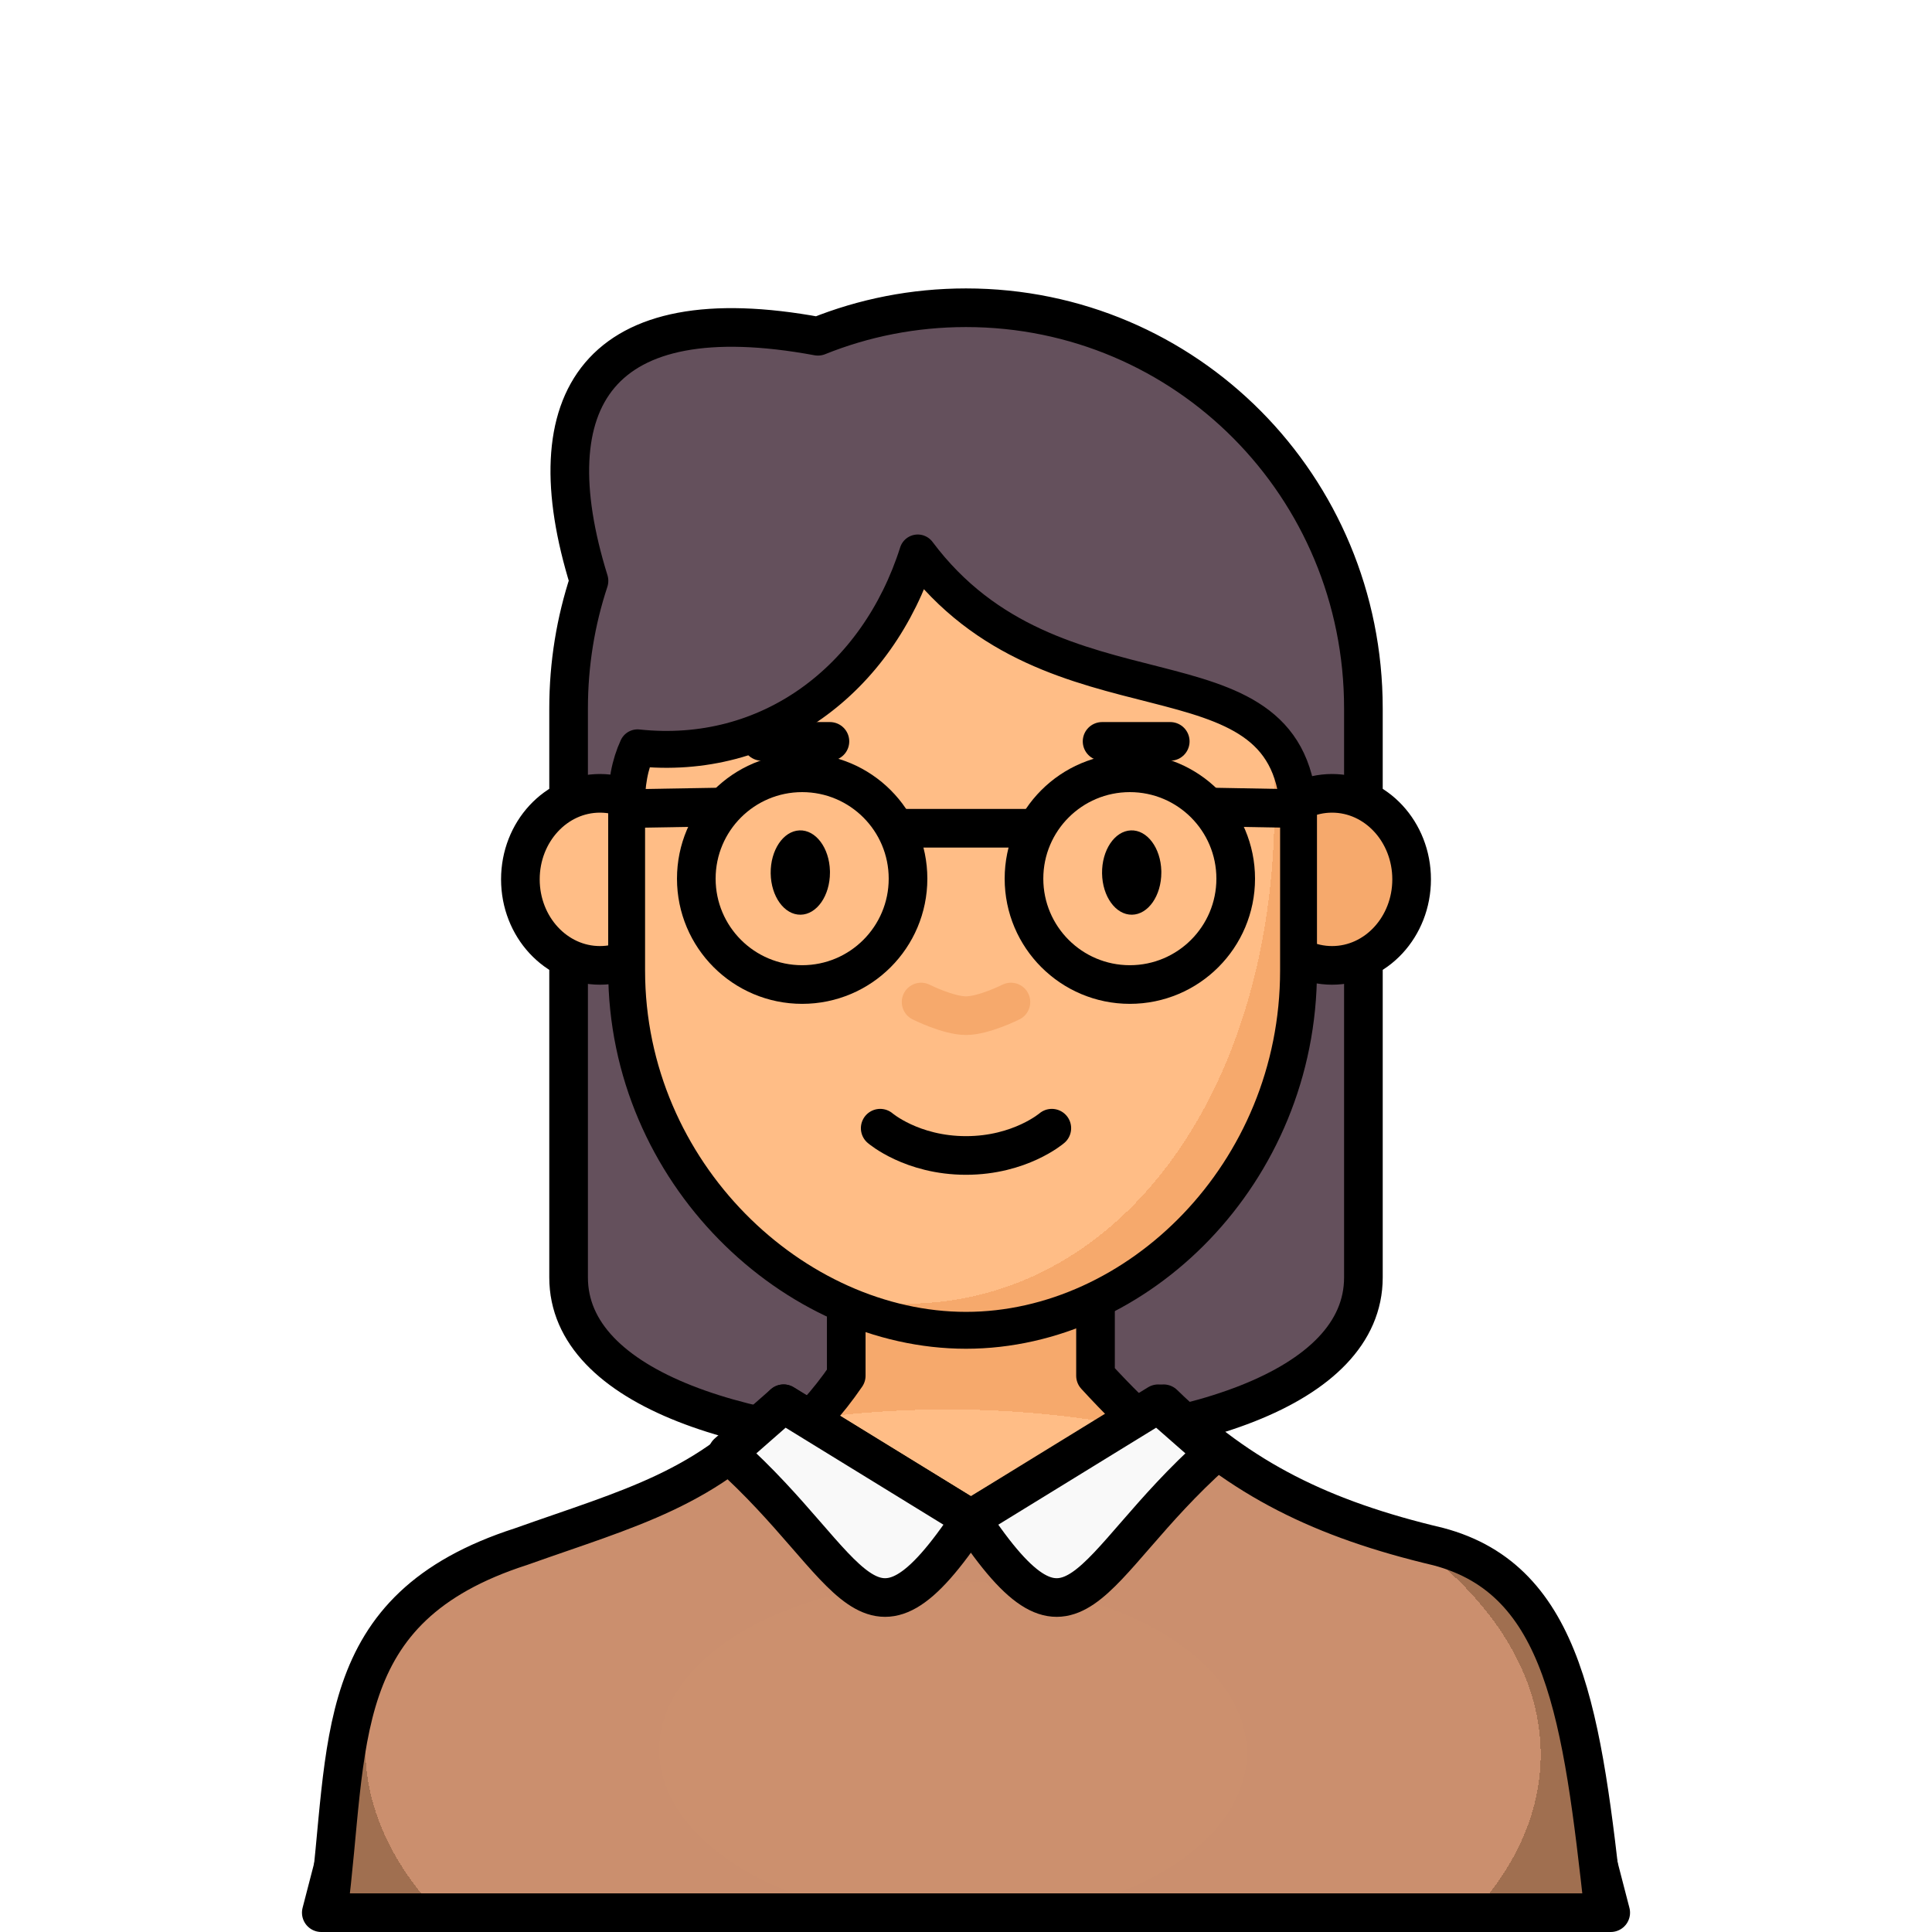
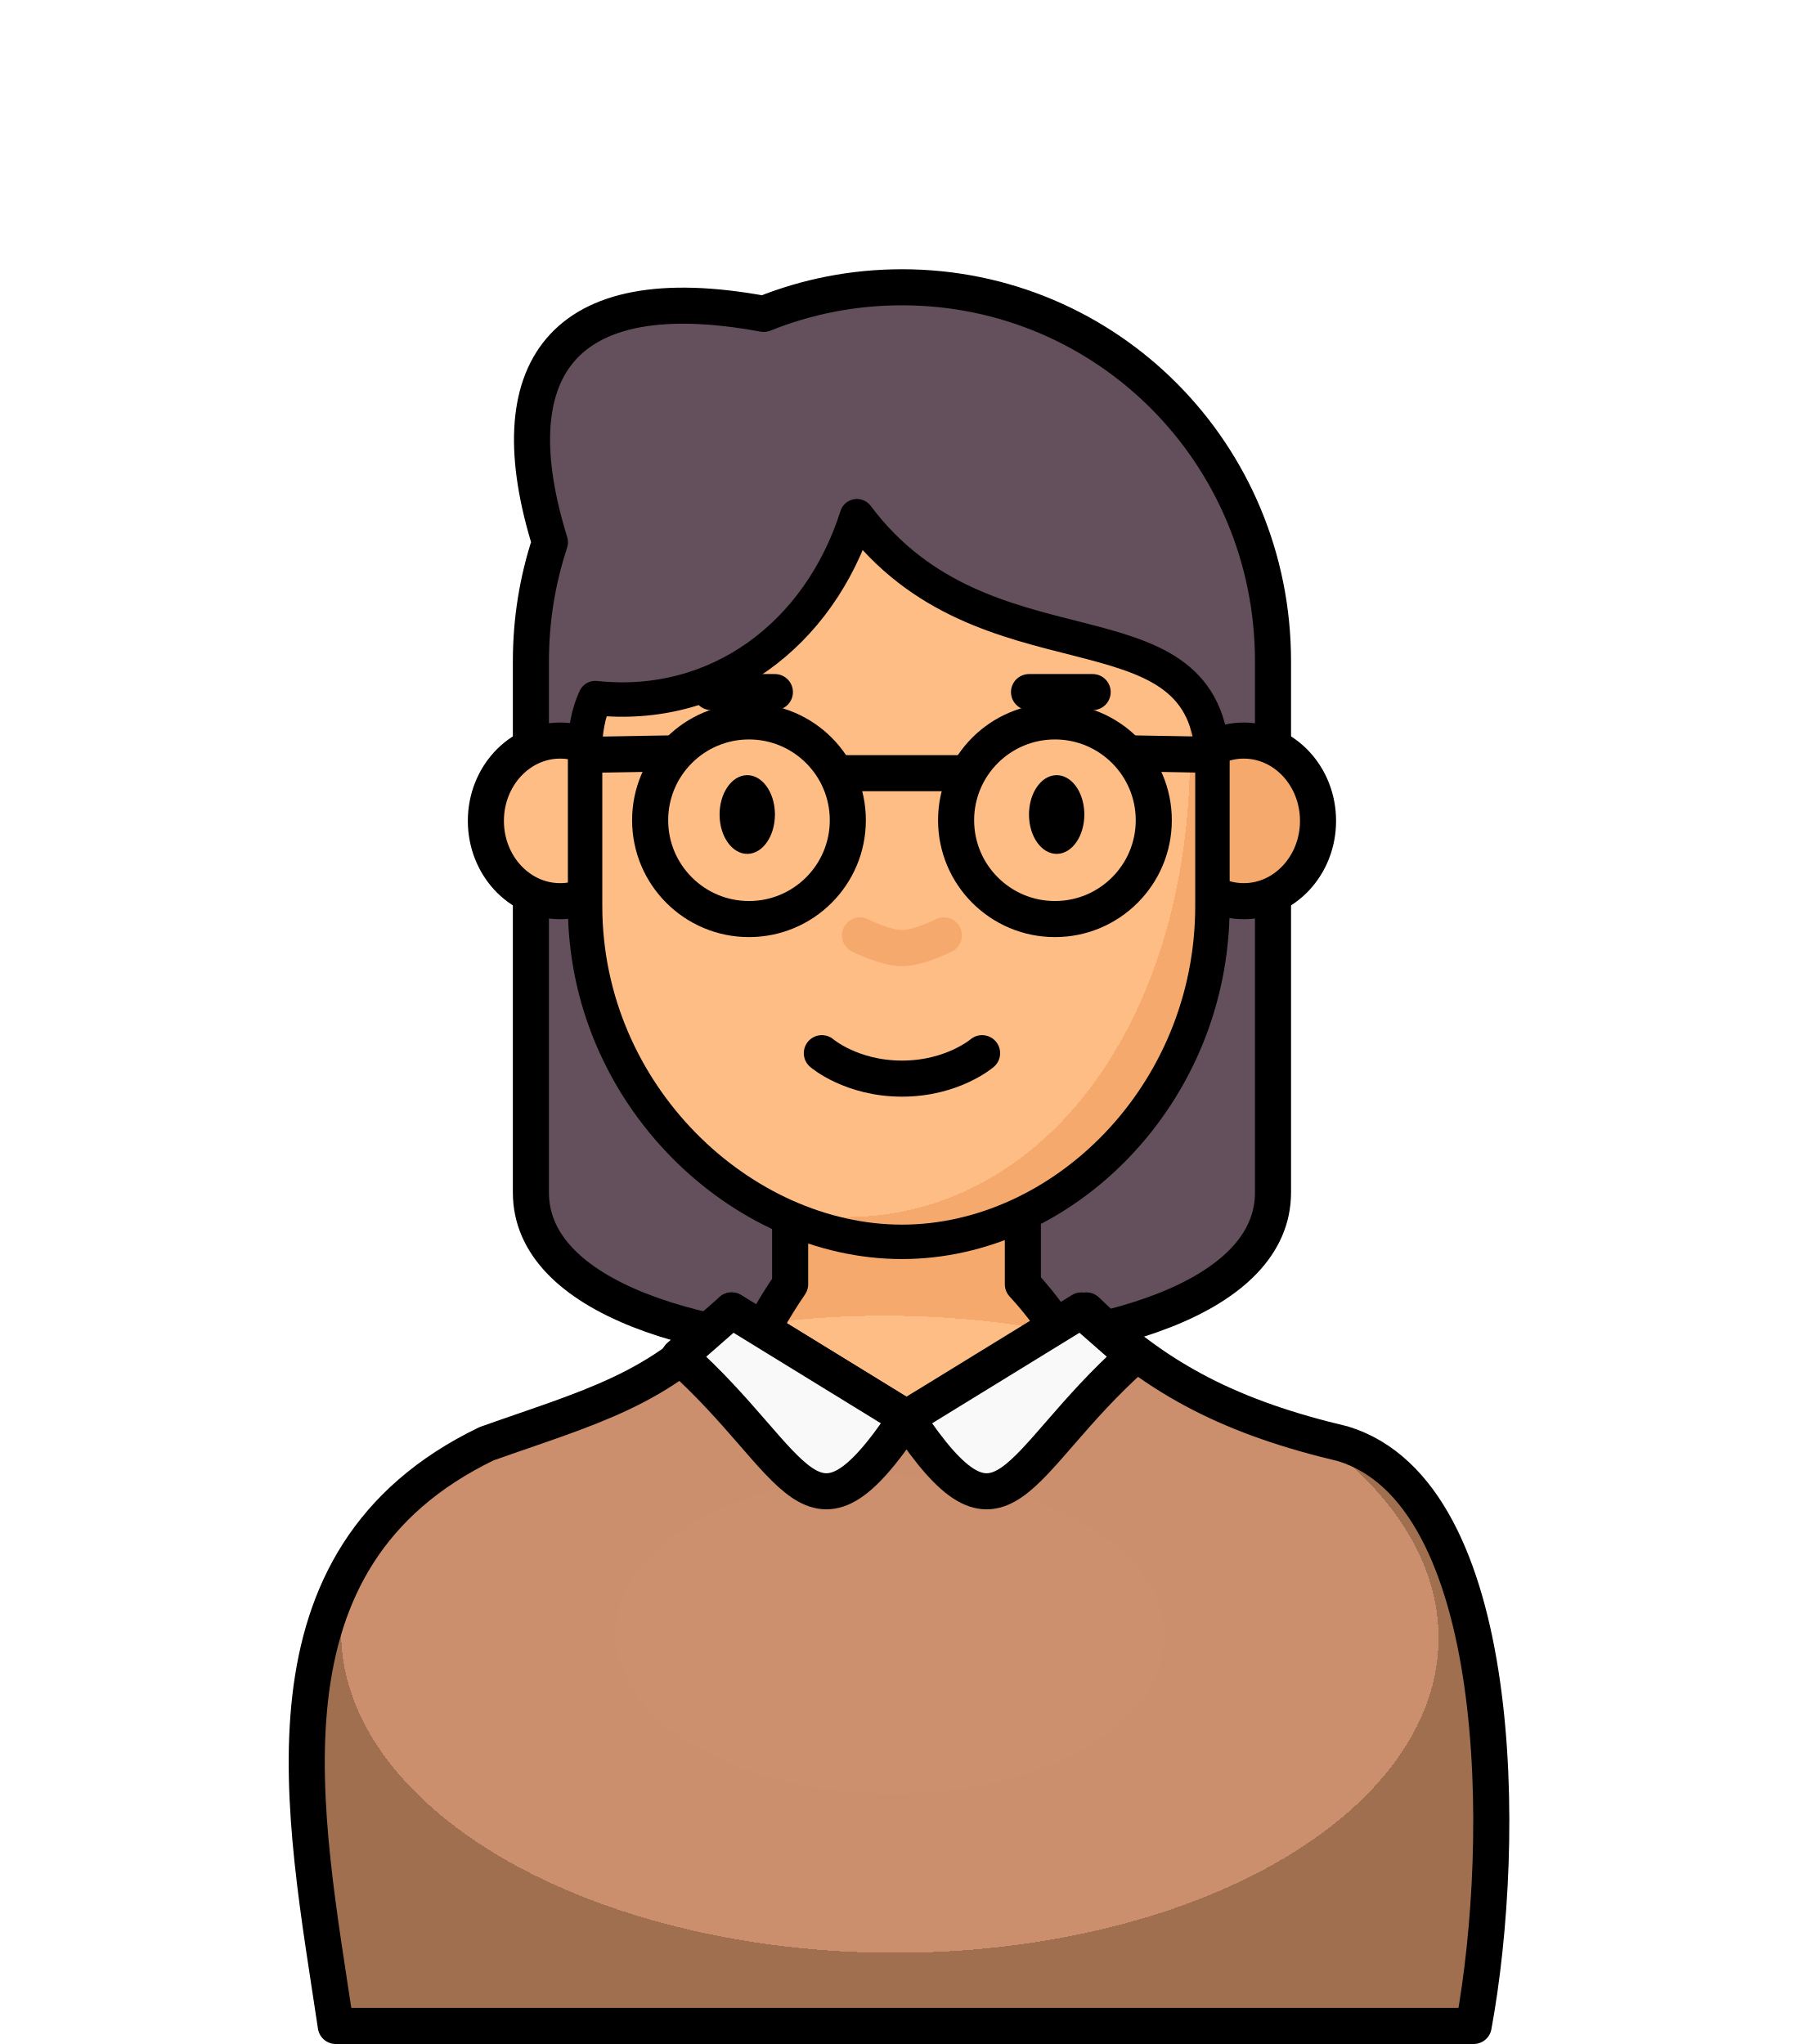
- <svg xmlns="http://www.w3.org/2000/svg" xmlns:ns2="http://www.openswatchbook.org/uri/2009/osb" xmlns:xlink="http://www.w3.org/1999/xlink" width="150mm" height="150mm" viewBox="0 0 150 150" version="1.1" id="svg3147">
+ <svg xmlns="http://www.w3.org/2000/svg" xmlns:ns2="http://www.openswatchbook.org/uri/2009/osb" xmlns:xlink="http://www.w3.org/1999/xlink" id="svg3147" version="1.1" viewBox="0 0 150 170" height="170mm" width="150mm">
  <defs id="defs3141">
-     <pattern patternUnits="userSpaceOnUse" width="8.713" height="7.611" patternTransform="translate(-2054.333,1959.279)" id="carreau-pt">
-       <rect style="fill:#800000;fill-opacity:1;stroke:none;stroke-width:1.086;stroke-linecap:round;stroke-linejoin:round;stroke-miterlimit:4;stroke-dasharray:none;stop-color:#000000" id="rect119919" width="8.713" height="7.611" x="-2.2737368e-13" y="6.2746067e-06" />
-       <path style="fill:#800000;stroke:#c11a1a;stroke-width:1.81;stroke-linecap:butt;stroke-linejoin:miter;stroke-miterlimit:4;stroke-dasharray:none;stroke-opacity:1" d="M 3.075,7.611 V 0" id="path119921" />
-       <path style="fill:#c11a1a;fill-opacity:1;stroke:#c11a1a;stroke-width:1.81;stroke-linecap:butt;stroke-linejoin:miter;stroke-miterlimit:4;stroke-dasharray:none;stroke-opacity:1" d="M 1.3287401e-5,4.79 H 8.713" id="path119923" />
+     <pattern id="carreau-pt" patternTransform="translate(-2054.333,1959.279)" height="7.611" width="8.713" patternUnits="userSpaceOnUse">
+       <rect y="6.2746067e-06" x="-2.2737368e-13" height="7.611" width="8.713" id="rect119919" style="fill:#800000;fill-opacity:1;stroke:none;stroke-width:1.086;stroke-linecap:round;stroke-linejoin:round;stroke-miterlimit:4;stroke-dasharray:none;stop-color:#000000" />
+       <path id="path119921" d="M 3.075,7.611 V 0" style="fill:#800000;stroke:#c11a1a;stroke-width:1.81;stroke-linecap:butt;stroke-linejoin:miter;stroke-miterlimit:4;stroke-dasharray:none;stroke-opacity:1" />
+       <path id="path119923" d="M 1.3287401e-5,4.79 H 8.713" style="fill:#c11a1a;fill-opacity:1;stroke:#c11a1a;stroke-width:1.81;stroke-linecap:butt;stroke-linejoin:miter;stroke-miterlimit:4;stroke-dasharray:none;stroke-opacity:1" />
    </pattern>
-     <pattern patternUnits="userSpaceOnUse" width="85" height="85" patternTransform="translate(-1862,1832)" id="pattern115842">
-       <rect style="fill:#800000;fill-opacity:1;stroke:none;stroke-width:11.339;stroke-linecap:round;stroke-linejoin:round;stroke-miterlimit:4;stroke-dasharray:none;stop-color:#000000" id="rect104700" width="85" height="85" x="3.4178149e-05" y="0" />
-       <path style="fill:#800000;stroke:#c11a1a;stroke-width:18.898;stroke-linecap:butt;stroke-linejoin:miter;stroke-miterlimit:4;stroke-dasharray:none;stroke-opacity:1" d="M 30,85 V 1.0187008e-5" id="path104779" />
-       <path style="fill:#c11a1a;fill-opacity:1;stroke:#c11a1a;stroke-width:18.898;stroke-linecap:butt;stroke-linejoin:miter;stroke-miterlimit:4;stroke-dasharray:none;stroke-opacity:1" d="M 0,53.5 H 85" id="path107256" />
+     <pattern id="pattern115842" patternTransform="translate(-1862,1832)" height="85" width="85" patternUnits="userSpaceOnUse">
+       <rect y="0" x="3.4178149e-05" height="85" width="85" id="rect104700" style="fill:#800000;fill-opacity:1;stroke:none;stroke-width:11.339;stroke-linecap:round;stroke-linejoin:round;stroke-miterlimit:4;stroke-dasharray:none;stop-color:#000000" />
+       <path id="path104779" d="M 30,85 V 1.0187008e-5" style="fill:#800000;stroke:#c11a1a;stroke-width:18.898;stroke-linecap:butt;stroke-linejoin:miter;stroke-miterlimit:4;stroke-dasharray:none;stroke-opacity:1" />
+       <path id="path107256" d="M 0,53.5 H 85" style="fill:#c11a1a;fill-opacity:1;stroke:#c11a1a;stroke-width:18.898;stroke-linecap:butt;stroke-linejoin:miter;stroke-miterlimit:4;stroke-dasharray:none;stroke-opacity:1" />
    </pattern>
-     <pattern id="carreau-vert" patternTransform="translate(-4914.837,100.0675)" height="8.541" width="9.515" patternUnits="userSpaceOnUse">
-       <rect style="color:#000000;overflow:visible;fill:url(#linearGradient4920);fill-opacity:1;stroke:#3d662c;stroke-width:1.355;stroke-linecap:square;stroke-linejoin:miter;stroke-miterlimit:4;stroke-dasharray:none;stroke-opacity:1;stop-color:#000000" id="rect4918" width="8.16" height="7.186" x="0.678" y="0.678" />
+     <pattern patternUnits="userSpaceOnUse" width="9.515" height="8.541" patternTransform="translate(-4914.837,100.0675)" id="carreau-vert">
+       <rect y="0.678" x="0.678" height="7.186" width="8.16" id="rect4918" style="color:#000000;overflow:visible;fill:url(#linearGradient4920);fill-opacity:1;stroke:#3d662c;stroke-width:1.355;stroke-linecap:square;stroke-linejoin:miter;stroke-miterlimit:4;stroke-dasharray:none;stroke-opacity:1;stop-color:#000000" />
    </pattern>
-     <linearGradient y2="37.991" x2="-1234.215" y1="37.991" x1="-1248.374" gradientTransform="matrix(0.9627156,0,0,0.8477387,1201.063,-26.7992)" gradientUnits="userSpaceOnUse" id="linearGradient4920" xlink:href="#linearGradient4905" />
-     <linearGradient ns2:paint="solid" id="linearGradient4905">
-       <stop id="stop4903" offset="0" style="stop-color:#3f9320;stop-opacity:1;" />
+     <linearGradient xlink:href="#linearGradient4905" id="linearGradient4920" gradientUnits="userSpaceOnUse" gradientTransform="matrix(0.9627156,0,0,0.8477387,1201.063,-26.7992)" x1="-1248.374" y1="37.991" x2="-1234.215" y2="37.991" />
+     <linearGradient id="linearGradient4905" ns2:paint="solid">
+       <stop style="stop-color:#3f9320;stop-opacity:1;" offset="0" id="stop4903" />
    </linearGradient>
-     <pattern id="pattern115842-0-4" patternTransform="translate(-1862,1832)" height="85" width="85" patternUnits="userSpaceOnUse">
-       <rect y="0" x="3.4178149e-05" height="85" width="85" id="rect104700-3-5" style="fill:#800000;fill-opacity:1;stroke:none;stroke-width:11.339;stroke-linecap:round;stroke-linejoin:round;stroke-miterlimit:4;stroke-dasharray:none;stop-color:#000000" />
-       <path id="path104779-9-5" d="M 30,85 V 1.0187008e-5" style="fill:#800000;stroke:#c11a1a;stroke-width:18.898;stroke-linecap:butt;stroke-linejoin:miter;stroke-miterlimit:4;stroke-dasharray:none;stroke-opacity:1" />
-       <path id="path107256-5-6" d="M 0,53.5 H 85" style="fill:#c11a1a;fill-opacity:1;stroke:#c11a1a;stroke-width:18.898;stroke-linecap:butt;stroke-linejoin:miter;stroke-miterlimit:4;stroke-dasharray:none;stroke-opacity:1" />
+     <pattern patternUnits="userSpaceOnUse" width="85" height="85" patternTransform="translate(-1862,1832)" id="pattern115842-0-4">
+       <rect style="fill:#800000;fill-opacity:1;stroke:none;stroke-width:11.339;stroke-linecap:round;stroke-linejoin:round;stroke-miterlimit:4;stroke-dasharray:none;stop-color:#000000" id="rect104700-3-5" width="85" height="85" x="3.4178149e-05" y="0" />
+       <path style="fill:#800000;stroke:#c11a1a;stroke-width:18.898;stroke-linecap:butt;stroke-linejoin:miter;stroke-miterlimit:4;stroke-dasharray:none;stroke-opacity:1" d="M 30,85 V 1.0187008e-5" id="path104779-9-5" />
+       <path style="fill:#c11a1a;fill-opacity:1;stroke:#c11a1a;stroke-width:18.898;stroke-linecap:butt;stroke-linejoin:miter;stroke-miterlimit:4;stroke-dasharray:none;stroke-opacity:1" d="M 0,53.5 H 85" id="path107256-5-6" />
    </pattern>
-     <radialGradient gradientUnits="userSpaceOnUse" gradientTransform="matrix(0.3312309,0.00270806,-0.00156891,0.1918979,-569.8226,-421.5537)" r="195.663" fy="602.332" fx="-391.231" cy="602.332" cx="-391.231" id="radialGradient23876-7" xlink:href="#linearGradient853" />
+     <radialGradient xlink:href="#linearGradient853" id="radialGradient23876-7" cx="-391.231" cy="602.332" fx="-391.231" fy="602.332" r="195.663" gradientTransform="matrix(0.3312309,0.00270806,-0.00156891,0.1918979,-569.8226,-421.5537)" gradientUnits="userSpaceOnUse" />
    <linearGradient id="linearGradient853">
-       <stop style="stop-color:#ffbd86;stop-opacity:1;" offset="0" id="stop849" />
-       <stop id="stop859" offset="0.707" style="stop-color:#ffbd86;stop-opacity:1" />
-       <stop id="stop857" offset="0.707" style="stop-color:#f6a96c;stop-opacity:1" />
-       <stop style="stop-color:#f6a96c;stop-opacity:1" offset="1" id="stop851" />
+       <stop id="stop849" offset="0" style="stop-color:#ffbd86;stop-opacity:1;" />
+       <stop style="stop-color:#ffbd86;stop-opacity:1" offset="0.707" id="stop859" />
+       <stop style="stop-color:#f6a96c;stop-opacity:1" offset="0.707" id="stop857" />
+       <stop id="stop851" offset="1" style="stop-color:#f6a96c;stop-opacity:1" />
    </linearGradient>
-     <radialGradient gradientUnits="userSpaceOnUse" gradientTransform="matrix(1.544547,-0.2697189,0.4544362,2.159023,-445.2294,-757.4505)" r="29.964" fy="144.489" fx="-213.612" cy="144.489" cx="-213.612" id="radialGradient1872-12" xlink:href="#linearGradient853" />
-     <radialGradient gradientUnits="userSpaceOnUse" gradientTransform="matrix(1.251896,0.01023519,-0.00592974,0.7252833,-2116.818,776.3968)" r="195.663" fy="602.332" fx="-391.231" cy="602.332" cx="-391.231" id="radialGradient23876-9-4-7" xlink:href="#linearGradient83035" />
+     <radialGradient xlink:href="#linearGradient853" id="radialGradient1872-12" cx="-213.612" cy="144.489" fx="-213.612" fy="144.489" r="29.964" gradientTransform="matrix(1.544547,-0.2697189,0.4544362,2.159023,-445.2294,-757.4505)" gradientUnits="userSpaceOnUse" />
+     <radialGradient xlink:href="#linearGradient83035" id="radialGradient23876-9-4-7" cx="-391.231" cy="602.332" fx="-391.231" fy="602.332" r="195.663" gradientTransform="matrix(1.251896,0.01023519,-0.00592974,0.7252833,-2116.818,776.3968)" gradientUnits="userSpaceOnUse" />
    <linearGradient id="linearGradient83035">
-       <stop style="stop-color:#cc906e;stop-opacity:1" offset="0" id="stop83027" />
-       <stop id="stop83029" offset="0.704" style="stop-color:#cb8f6e;stop-opacity:1" />
-       <stop id="stop83031" offset="0.704" style="stop-color:#a06f50;stop-opacity:1" />
-       <stop style="stop-color:#a06f50;stop-opacity:1" offset="1" id="stop83033" />
+       <stop id="stop83027" offset="0" style="stop-color:#cc906e;stop-opacity:1" />
+       <stop style="stop-color:#cb8f6e;stop-opacity:1" offset="0.704" id="stop83029" />
+       <stop style="stop-color:#a06f50;stop-opacity:1" offset="0.704" id="stop83031" />
+       <stop id="stop83033" offset="1" style="stop-color:#a06f50;stop-opacity:1" />
    </linearGradient>
  </defs>
  <g id="layer1">
-     <g transform="translate(1155.684,503.7375)" style="mix-blend-mode:normal" id="g73635">
-       <g transform="translate(-381.338,-60.73161)" id="g75362">
-         <path d="m -699.346,-419.113 c 17.093,0 30.854,13.872 30.854,31.104 v 44.187 c 0,8.616 -13.761,13.112 -30.854,13.112 -17.093,0 -30.854,-4.496 -30.854,-13.112 v -44.187 c 0,-3.463 0.556,-6.791 1.583,-9.898 -4.376,-14.105 0.7,-22.153 17.777,-18.992 3.549,-1.429 7.427,-2.214 11.494,-2.214 z" style="fill:#64505c;fill-opacity:1;stroke:#000000;stroke-width:3;stroke-linecap:round;stroke-linejoin:round;stop-color:#000000" id="rect59634" />
-         <path d="m -708.644,-350.52 v 14.325 c -5.824,8.507 -13.3,9.956 -22.603,13.267 -13.88,4.94 -13.921,12.097 -13.921,12.097 l -4.233,16.325 h 100.111 l -4.233,-16.325 c 0,0 -0.371,-9.014 -13.392,-12.097 -10.082,-2.387 -15.661,-5.952 -22.376,-13.267 v -14.325 z" style="fill:url(#radialGradient23876-7);fill-opacity:1;stroke:#000000;stroke-width:3;stroke-linecap:round;stroke-linejoin:round;stroke-miterlimit:4;stroke-dasharray:none;stroke-opacity:1;stop-color:#000000" id="rect8920-7" />
-         <g transform="translate(-497.4037,-529.7322)" id="g2217-2">
-           <ellipse style="color:#000000;overflow:visible;fill:#ffbd86;fill-opacity:1;stroke:#000000;stroke-width:3;stroke-linecap:round;stroke-miterlimit:4;stroke-dasharray:none;stroke-opacity:1;stop-color:#000000" id="path861-2-0" cx="-230.364" cy="154.999" rx="6.176" ry="6.679" />
-           <ellipse ry="6.679" rx="6.176" cy="154.999" cx="-173.52" id="path861-0-6-9" style="color:#000000;overflow:visible;fill:#f6a96c;fill-opacity:1;stroke:#000000;stroke-width:3;stroke-linecap:round;stroke-miterlimit:4;stroke-dasharray:none;stroke-opacity:1;stop-color:#000000" />
+     <g id="g73635" style="mix-blend-mode:normal" transform="translate(1155.684,503.7375)">
+       <g id="g75362" transform="translate(-381.338,-60.73161)">
+         <path id="rect59634" style="fill:#64505c;fill-opacity:1;stroke:#000000;stroke-width:3;stroke-linecap:round;stroke-linejoin:round;stop-color:#000000" d="m -699.346,-419.113 c 17.093,0 30.854,13.872 30.854,31.104 v 44.187 c 0,8.616 -13.761,13.112 -30.854,13.112 -17.093,0 -30.854,-4.496 -30.854,-13.112 v -44.187 c 0,-3.463 0.556,-6.791 1.583,-9.898 -4.376,-14.105 0.7,-22.153 17.777,-18.992 3.549,-1.429 7.427,-2.214 11.494,-2.214 z" />
+         <path id="rect8920-7" style="fill:url(#radialGradient23876-7);fill-opacity:1;stroke:#000000;stroke-width:3;stroke-linecap:round;stroke-linejoin:round;stroke-miterlimit:4;stroke-dasharray:none;stroke-opacity:1;stop-color:#000000" d="m -708.644,-350.52 v 14.325 c -5.824,8.507 -3.675,11.715 -3.675,11.715 l 27.324,-0.708 c 0,0 2.419,-3.692 -4.297,-11.007 v -14.325 z" />
+         <g id="g2217-2" transform="translate(-497.4037,-529.7322)">
+           <ellipse ry="6.679" rx="6.176" cy="154.999" cx="-230.364" id="path861-2-0" style="color:#000000;overflow:visible;fill:#ffbd86;fill-opacity:1;stroke:#000000;stroke-width:3;stroke-linecap:round;stroke-miterlimit:4;stroke-dasharray:none;stroke-opacity:1;stop-color:#000000" />
+           <ellipse style="color:#000000;overflow:visible;fill:#f6a96c;fill-opacity:1;stroke:#000000;stroke-width:3;stroke-linecap:round;stroke-miterlimit:4;stroke-dasharray:none;stroke-opacity:1;stop-color:#000000" id="path861-0-6-9" cx="-173.52" cy="154.999" rx="6.176" ry="6.679" />
        </g>
-         <path d="m -703.091,-400.075 c 10.612,14.183 28.69,6.483 29.563,19.85 v 12.569 c 0,15.769 -12.521,27.935 -25.818,27.935 -13.298,0 -26.348,-12.166 -26.348,-27.935 v -12.569 c -0.055,-1.902 0.258,-3.446 0.848,-4.721 10.171,1.089 18.622,-5.266 21.754,-15.129 z" style="fill:url(#radialGradient1872-12);stroke:#000000;stroke-width:2.863;stroke-linecap:round;stroke-linejoin:round;stop-color:#000000" id="rect1621-2" />
-         <path id="path2252-02" d="m -706.007,-355.413 c 0,0 2.461,2.117 6.662,2.117 4.201,0 6.662,-2.117 6.662,-2.117" style="fill:none;stroke:#000000;stroke-width:3;stroke-linecap:round;stroke-linejoin:miter;stroke-miterlimit:4;stroke-dasharray:none;stroke-opacity:1" />
-         <path id="path2252-4-3" d="m -702.832,-365.208 c 0,0 2.102,1.058 3.487,1.058 1.384,0 3.487,-1.058 3.487,-1.058" style="fill:#000000;fill-opacity:0;stroke:#f6a96c;stroke-width:3;stroke-linecap:round;stroke-linejoin:miter;stroke-miterlimit:4;stroke-dasharray:none;stroke-opacity:1" />
-         <g transform="translate(-489.6094,-516.4112)" id="g2407-9">
-           <path d="m -220.299,141.149 a 2.301,3.274 0 0 1 -2.279,3.274 2.301,3.274 0 0 1 -2.323,-3.21 2.301,3.274 0 0 1 2.234,-3.336 2.301,3.274 0 0 1 2.367,3.145" style="color:#000000;overflow:visible;fill:#000000;fill-opacity:1;stroke:none;stroke-width:3;stroke-linecap:round;stroke-linejoin:round;stroke-miterlimit:4;stroke-dasharray:none;stroke-opacity:1;stop-color:#000000" id="path984-6-7" />
-           <path d="m -194.571,141.149 a 2.301,3.274 0 0 1 -2.279,3.274 2.301,3.274 0 0 1 -2.323,-3.21 2.301,3.274 0 0 1 2.234,-3.336 2.301,3.274 0 0 1 2.367,3.145" id="path984-3-2-83" style="color:#000000;overflow:visible;fill:#000000;fill-opacity:1;stroke:none;stroke-width:3;stroke-linecap:round;stroke-linejoin:round;stroke-miterlimit:4;stroke-dasharray:none;stroke-opacity:1;stop-color:#000000" />
+         <path id="rect1621-2" style="fill:url(#radialGradient1872-12);stroke:#000000;stroke-width:2.863;stroke-linecap:round;stroke-linejoin:round;stop-color:#000000" d="m -703.091,-400.075 c 10.612,14.183 28.69,6.483 29.563,19.85 v 12.569 c 0,15.769 -12.521,27.935 -25.818,27.935 -13.298,0 -26.348,-12.166 -26.348,-27.935 v -12.569 c -0.055,-1.902 0.258,-3.446 0.848,-4.721 10.171,1.089 18.622,-5.266 21.754,-15.129 z" />
+         <path style="fill:none;stroke:#000000;stroke-width:3;stroke-linecap:round;stroke-linejoin:miter;stroke-miterlimit:4;stroke-dasharray:none;stroke-opacity:1" d="m -706.007,-355.413 c 0,0 2.461,2.117 6.662,2.117 4.201,0 6.662,-2.117 6.662,-2.117" id="path2252-02" />
+         <path style="fill:#000000;fill-opacity:0;stroke:#f6a96c;stroke-width:3;stroke-linecap:round;stroke-linejoin:miter;stroke-miterlimit:4;stroke-dasharray:none;stroke-opacity:1" d="m -702.832,-365.208 c 0,0 2.102,1.058 3.487,1.058 1.384,0 3.487,-1.058 3.487,-1.058" id="path2252-4-3" />
+         <g id="g2407-9" transform="translate(-489.6094,-516.4112)">
+           <path id="path984-6-7" style="color:#000000;overflow:visible;fill:#000000;fill-opacity:1;stroke:none;stroke-width:3;stroke-linecap:round;stroke-linejoin:round;stroke-miterlimit:4;stroke-dasharray:none;stroke-opacity:1;stop-color:#000000" d="m -220.299,141.149 a 2.301,3.274 0 0 1 -2.279,3.274 2.301,3.274 0 0 1 -2.323,-3.21 2.301,3.274 0 0 1 2.234,-3.336 2.301,3.274 0 0 1 2.367,3.145" />
+           <path style="color:#000000;overflow:visible;fill:#000000;fill-opacity:1;stroke:none;stroke-width:3;stroke-linecap:round;stroke-linejoin:round;stroke-miterlimit:4;stroke-dasharray:none;stroke-opacity:1;stop-color:#000000" id="path984-3-2-83" d="m -194.571,141.149 a 2.301,3.274 0 0 1 -2.279,3.274 2.301,3.274 0 0 1 -2.323,-3.21 2.301,3.274 0 0 1 2.234,-3.336 2.301,3.274 0 0 1 2.367,3.145" />
        </g>
-         <g transform="translate(-502.9078,-500.5167)" id="g66903-7">
-           <path id="path66722-7" d="m -185.872,115.072 h 5.292" style="fill:none;stroke:#000000;stroke-width:3;stroke-linecap:round;stroke-linejoin:round;stroke-miterlimit:4;stroke-dasharray:none;stroke-opacity:1" />
-           <path id="path66722-1-0" d="m -212.295,115.072 h 5.292" style="fill:none;stroke:#000000;stroke-width:3;stroke-linecap:round;stroke-linejoin:round;stroke-miterlimit:4;stroke-dasharray:none;stroke-opacity:1" />
+         <g id="g66903-7" transform="translate(-502.9078,-500.5167)">
+           <path style="fill:none;stroke:#000000;stroke-width:3;stroke-linecap:round;stroke-linejoin:round;stroke-miterlimit:4;stroke-dasharray:none;stroke-opacity:1" d="m -185.872,115.072 h 5.292" id="path66722-7" />
+           <path style="fill:none;stroke:#000000;stroke-width:3;stroke-linecap:round;stroke-linejoin:round;stroke-miterlimit:4;stroke-dasharray:none;stroke-opacity:1" d="m -212.295,115.072 h 5.292" id="path66722-1-0" />
        </g>
-         <g transform="translate(-502.9081,-490.0286)" id="g217056-04">
-           <path id="path65191-8" d="m -201.931,111.328 h 10.988" style="fill:none;stroke:#000000;stroke-width:3;stroke-linecap:butt;stroke-linejoin:miter;stroke-miterlimit:4;stroke-dasharray:none;stroke-opacity:1" />
+         <g id="g217056-04" transform="translate(-502.9081,-490.0286)">
+           <path style="fill:none;stroke:#000000;stroke-width:3;stroke-linecap:butt;stroke-linejoin:miter;stroke-miterlimit:4;stroke-dasharray:none;stroke-opacity:1" d="m -201.931,111.328 h 10.988" id="path65191-8" />
          <g id="g216608-14">
-             <path id="path64527-23" d="m -222.785,109.804 7.581,-0.129" style="fill:none;stroke:#000000;stroke-width:3;stroke-linecap:butt;stroke-linejoin:miter;stroke-miterlimit:4;stroke-dasharray:none;stroke-opacity:1" />
-             <circle r="8.219" cy="115.242" cx="-209.158" id="path215929-72" style="fill:none;fill-opacity:1;stroke:#000000;stroke-width:3;stroke-linecap:round;stroke-linejoin:round;stroke-miterlimit:4;stroke-dasharray:none;stroke-opacity:1;stop-color:#000000" />
+             <path style="fill:none;stroke:#000000;stroke-width:3;stroke-linecap:butt;stroke-linejoin:miter;stroke-miterlimit:4;stroke-dasharray:none;stroke-opacity:1" d="m -222.785,109.804 7.581,-0.129" id="path64527-23" />
+             <circle style="fill:none;fill-opacity:1;stroke:#000000;stroke-width:3;stroke-linecap:round;stroke-linejoin:round;stroke-miterlimit:4;stroke-dasharray:none;stroke-opacity:1;stop-color:#000000" id="path215929-72" cx="-209.158" cy="115.242" r="8.219" />
          </g>
-           <g transform="matrix(-1,0,0,1,-392.8748,0)" id="g216608-4-20">
-             <path id="path64527-9-43" d="m -222.256,109.804 7.052,-0.129" style="fill:none;stroke:#000000;stroke-width:3;stroke-linecap:butt;stroke-linejoin:miter;stroke-miterlimit:4;stroke-dasharray:none;stroke-opacity:1" />
-             <circle r="8.219" cy="115.242" cx="-209.158" id="path215929-7-0" style="fill:none;fill-opacity:1;stroke:#000000;stroke-width:3;stroke-linecap:round;stroke-linejoin:round;stroke-miterlimit:4;stroke-dasharray:none;stroke-opacity:1;stop-color:#000000" />
+           <g id="g216608-4-20" transform="matrix(-1,0,0,1,-392.8748,0)">
+             <path style="fill:none;stroke:#000000;stroke-width:3;stroke-linecap:butt;stroke-linejoin:miter;stroke-miterlimit:4;stroke-dasharray:none;stroke-opacity:1" d="m -222.256,109.804 7.052,-0.129" id="path64527-9-43" />
+             <circle style="fill:none;fill-opacity:1;stroke:#000000;stroke-width:3;stroke-linecap:round;stroke-linejoin:round;stroke-miterlimit:4;stroke-dasharray:none;stroke-opacity:1;stop-color:#000000" id="path215929-7-0" cx="-209.158" cy="115.242" r="8.219" />
          </g>
        </g>
-         <g transform="translate(-59.44031,-664.1084)" id="g733080-8">
-           <path transform="matrix(0.2645833,0,0,0.2645833,49.69243,37.13285)" d="m -2659.883,1107.242 c -21.946,24.99 -45.12,30.552 -77.041,41.914 -56.397,18.18 -50.188,57.834 -56.617,107.422 h 374.373 c -6.377,-57.475 -11.388,-97.607 -48.613,-107.422 -34.11,-8.075 -57.789,-19.729 -80.586,-41.914 l -56.559,33.772 z" style="fill:url(#radialGradient23876-9-4-7);fill-opacity:1;stroke:#000000;stroke-width:11.339;stroke-linecap:round;stroke-linejoin:round;stroke-miterlimit:4;stroke-dasharray:none;stroke-opacity:1;stop-color:#000000" id="rect8920-2-8-5" />
-           <path id="path732747-0" d="m -654.068,330.091 -4.355,3.82 c 10.007,8.93 10.799,17.316 18.895,5.116 z" style="fill:#f9f9f9;stroke:#000000;stroke-width:3;stroke-linecap:round;stroke-linejoin:round;stroke-miterlimit:4;stroke-dasharray:none;stroke-opacity:1" />
-           <path id="path732747-6-8" d="m -624.987,330.091 4.355,3.82 c -10.007,8.93 -10.799,17.316 -18.895,5.116 z" style="fill:#f9f9f9;stroke:#000000;stroke-width:3;stroke-linecap:round;stroke-linejoin:round;stroke-miterlimit:4;stroke-dasharray:none;stroke-opacity:1" />
+         <g id="g733080-8" transform="translate(-59.44031,-664.1084)">
+           <path id="rect8920-2-8-5" style="fill:url(#radialGradient23876-9-4-7);fill-opacity:1;stroke:#000000;stroke-width:11.339;stroke-linecap:round;stroke-linejoin:round;stroke-miterlimit:4;stroke-dasharray:none;stroke-opacity:1;stop-color:#000000" d="m -2659.883,1107.242 c -21.946,24.99 -45.12,30.552 -77.041,41.914 -74.612,36.036 -57.342,115.99 -47.367,183.012 h 357.607 c 10.772,-58.492 10.07,-167.458 -41.098,-183.012 -34.11,-8.075 -57.789,-19.729 -80.586,-41.914 l -56.559,33.772 z" transform="matrix(0.2645833,0,0,0.2645833,49.69243,37.13285)" />
+           <path style="fill:#f9f9f9;stroke:#000000;stroke-width:3;stroke-linecap:round;stroke-linejoin:round;stroke-miterlimit:4;stroke-dasharray:none;stroke-opacity:1" d="m -654.068,330.091 -4.355,3.82 c 10.007,8.93 10.799,17.316 18.895,5.116 z" id="path732747-0" />
+           <path style="fill:#f9f9f9;stroke:#000000;stroke-width:3;stroke-linecap:round;stroke-linejoin:round;stroke-miterlimit:4;stroke-dasharray:none;stroke-opacity:1" d="m -624.987,330.091 4.355,3.82 c -10.007,8.93 -10.799,17.316 -18.895,5.116 z" id="path732747-6-8" />
        </g>
      </g>
    </g>
  </g>
</svg>
